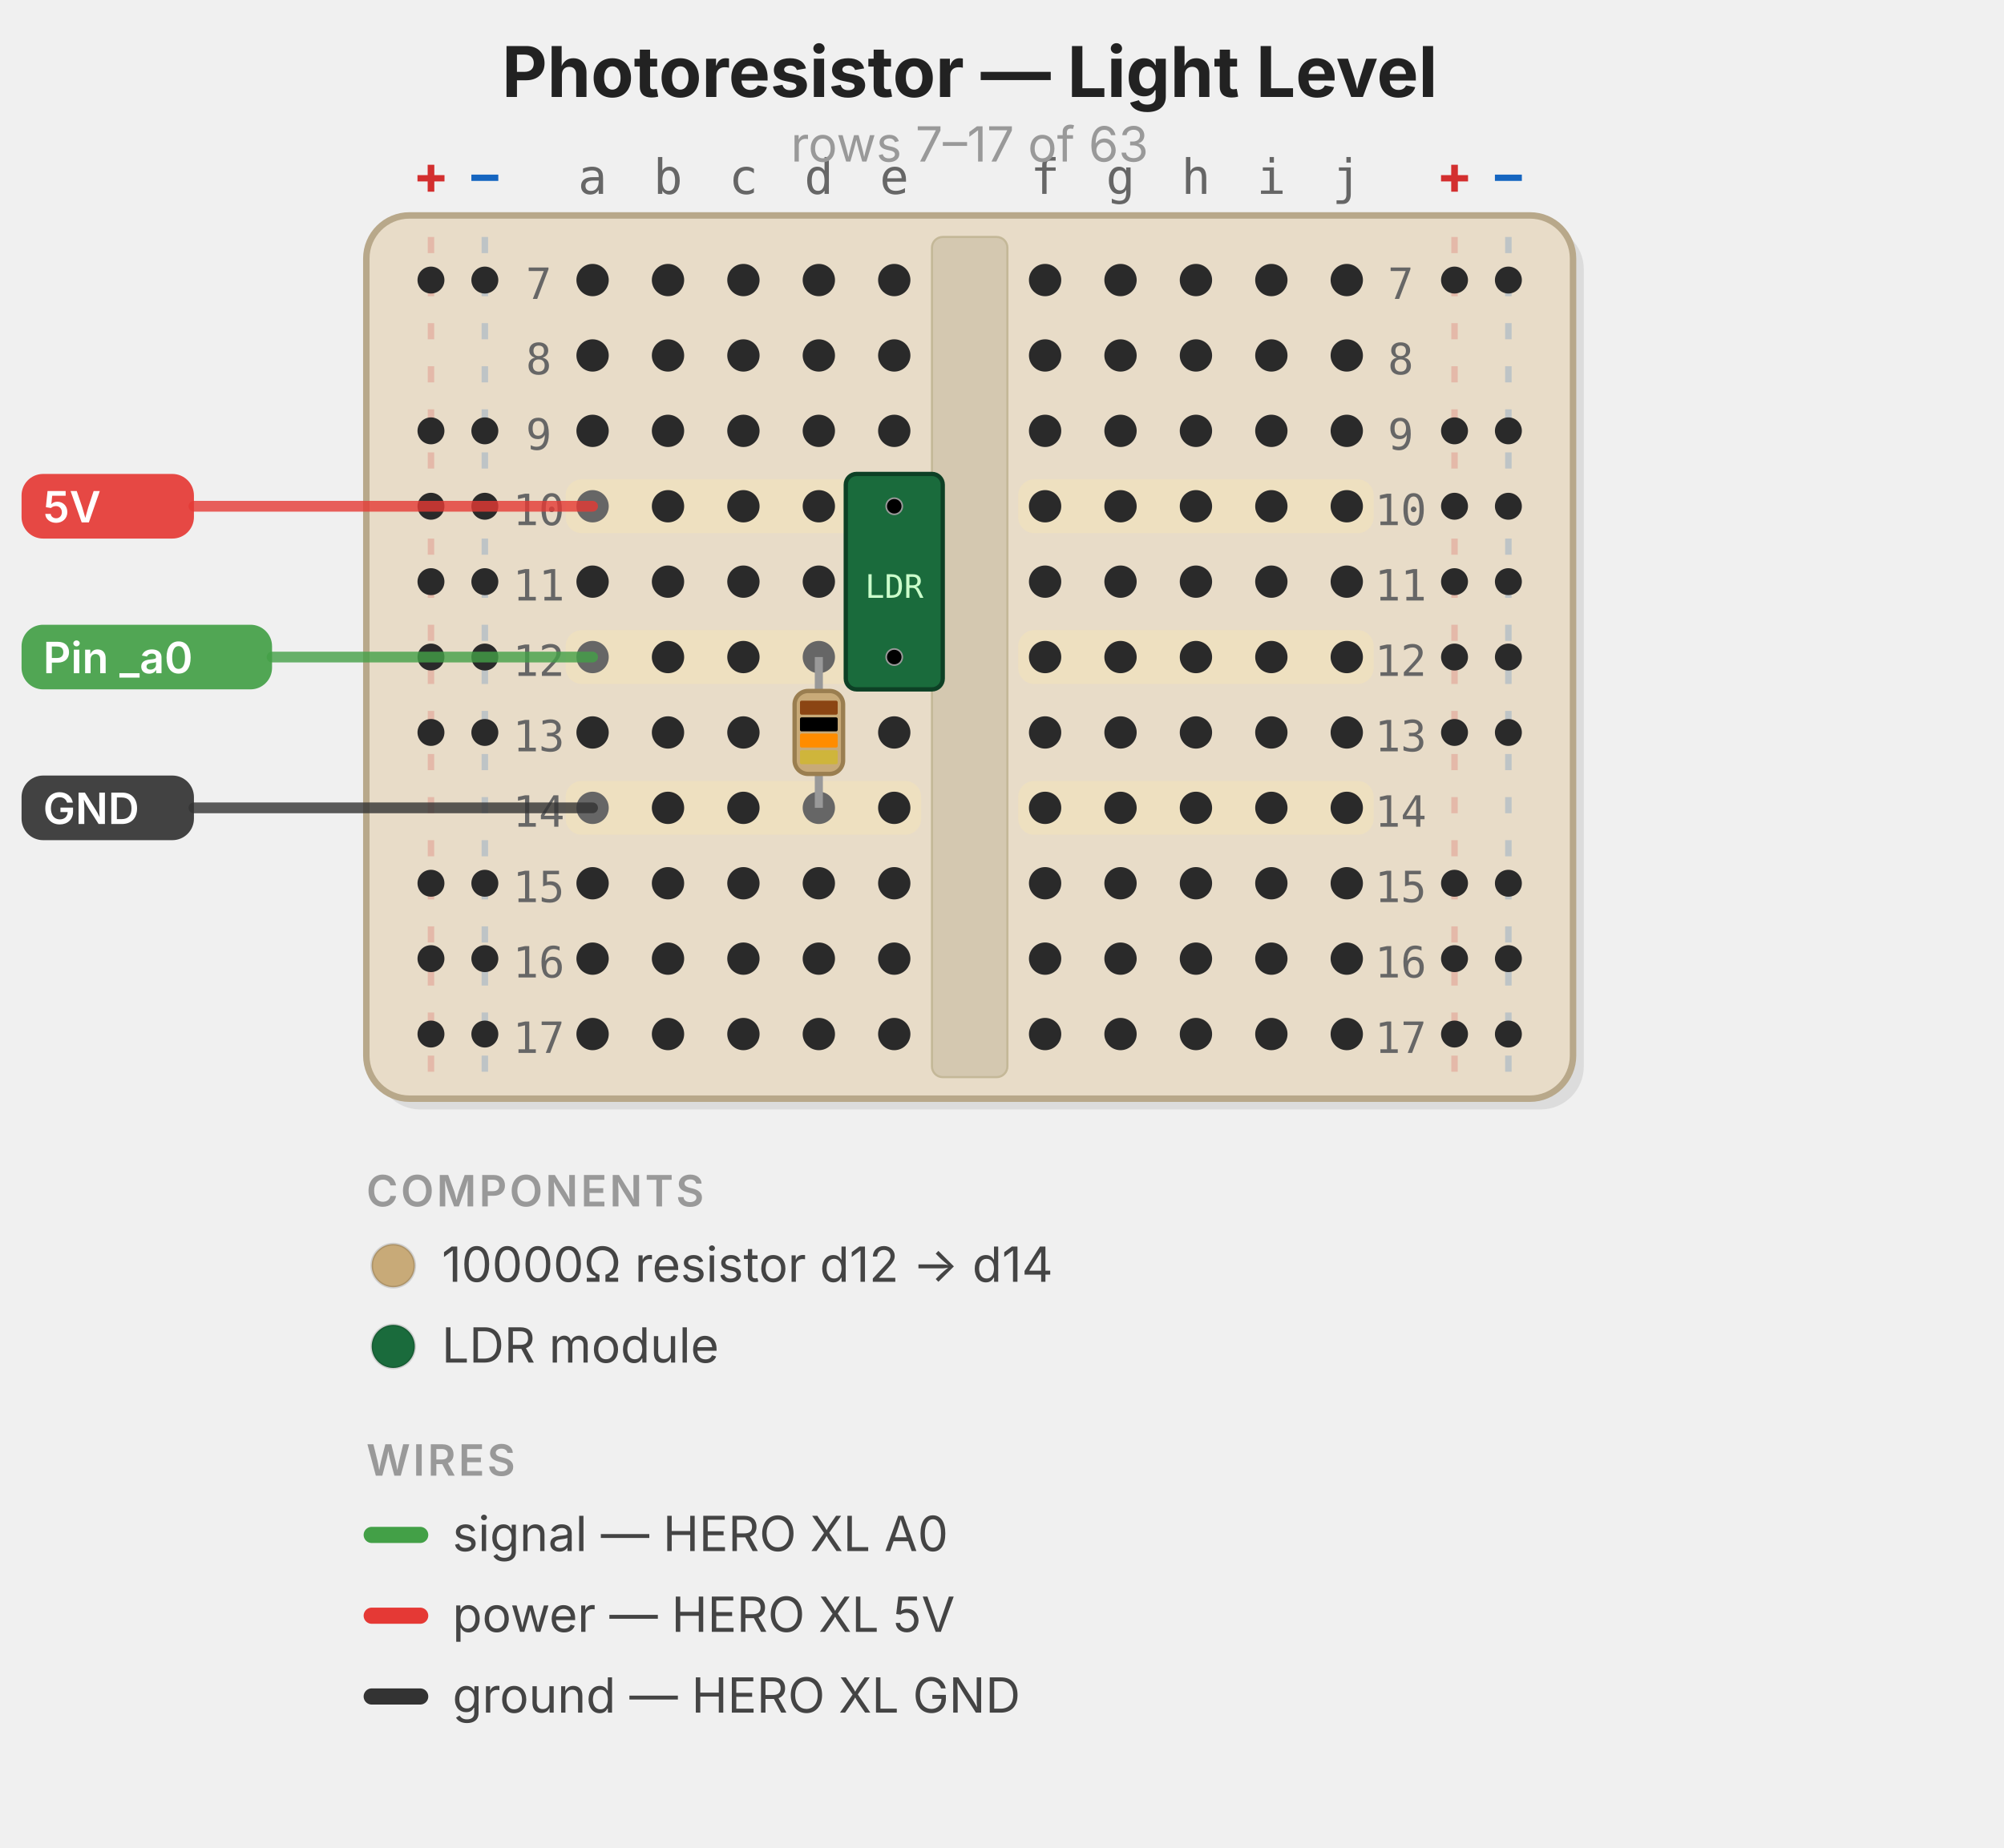
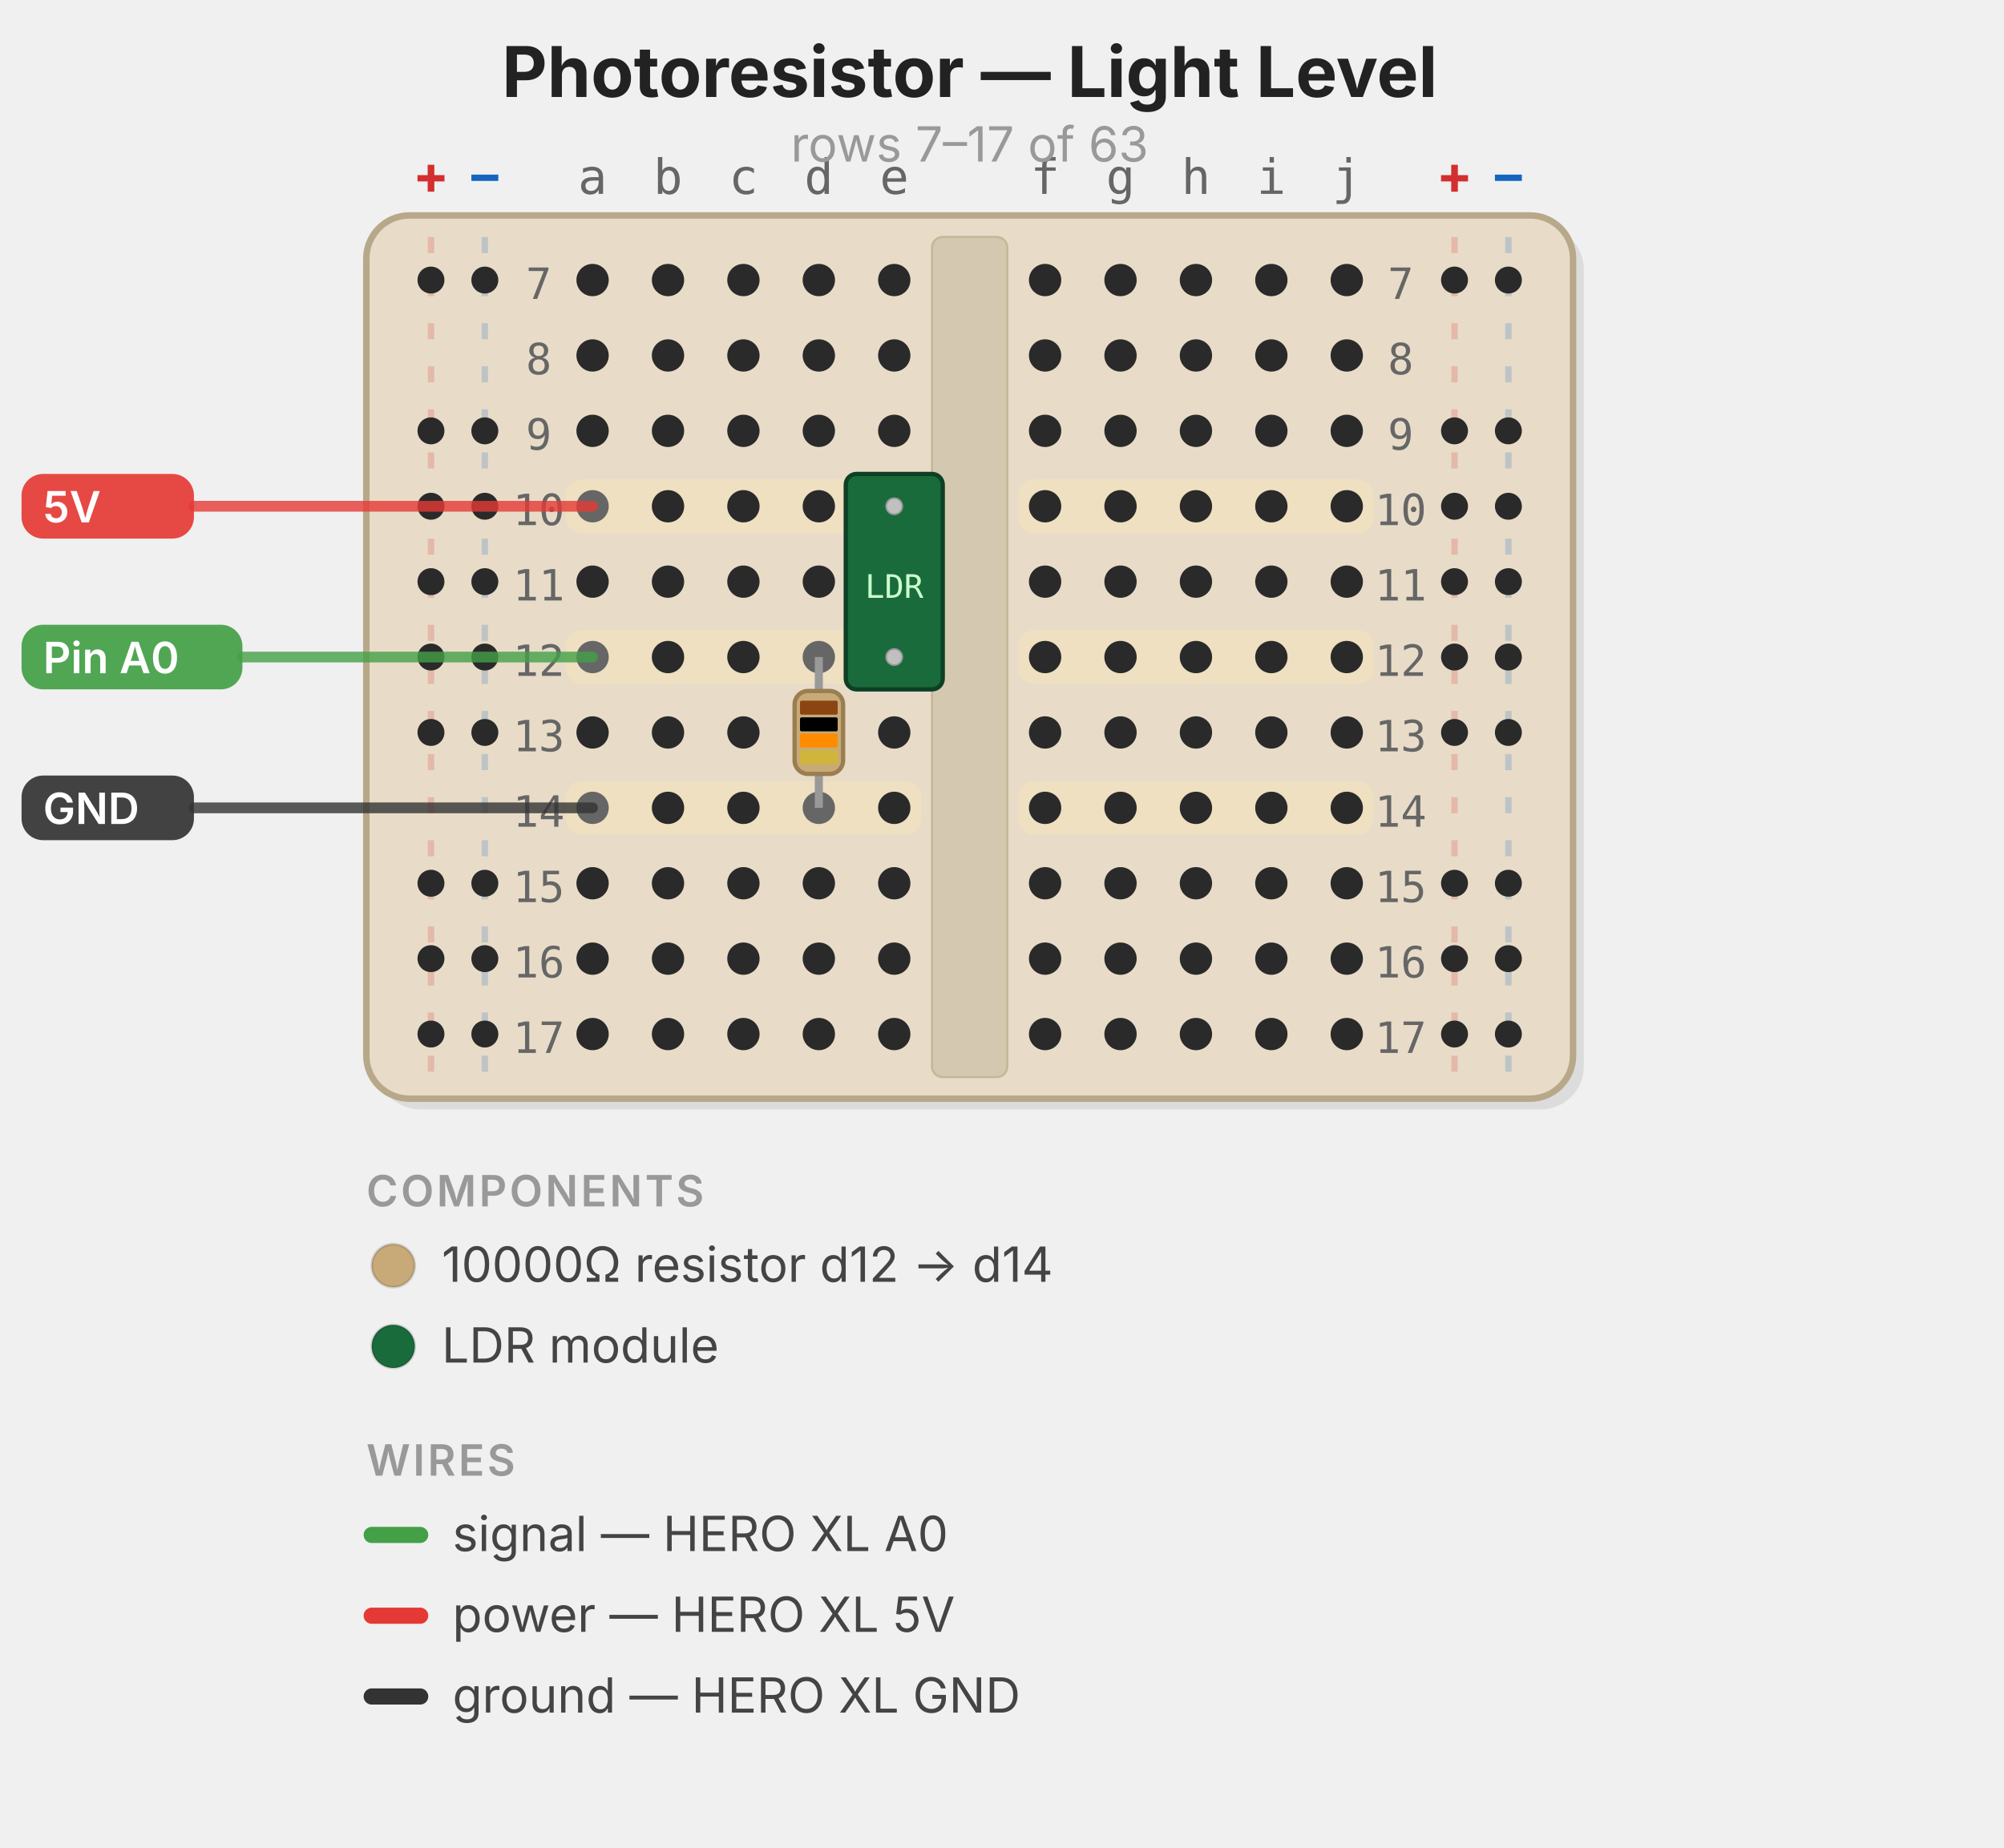
<svg xmlns="http://www.w3.org/2000/svg" viewBox="0 0 372 343" width="372" height="343" style="background:#fff">
  <rect x="70.0" y="42.0" width="224.0" height="164.0" rx="8" fill="#00000015" />
  <rect x="68.0" y="40.0" width="224.0" height="164.0" rx="8" fill="#e8dcc8" stroke="#b8a88a" stroke-width="1.2" />
  <rect x="173.0" y="44.0" width="14.0" height="156.0" rx="2" fill="#d4c8b0" stroke="#c4b898" stroke-width="0.4" />
  <line x1="80.0" y1="44.0" x2="80.0" y2="200.0" stroke="#d32f2f" stroke-width="1.2" opacity="0.2" stroke-dasharray="3,5" />
  <line x1="90.0" y1="44.0" x2="90.0" y2="200.0" stroke="#1565c0" stroke-width="1.2" opacity="0.2" stroke-dasharray="3,5" />
  <line x1="270.0" y1="44.0" x2="270.0" y2="200.0" stroke="#d32f2f" stroke-width="1.2" opacity="0.2" stroke-dasharray="3,5" />
  <line x1="280.0" y1="44.0" x2="280.0" y2="200.0" stroke="#1565c0" stroke-width="1.2" opacity="0.2" stroke-dasharray="3,5" />
  <rect x="105.0" y="89.0" width="66.0" height="10.0" rx="3" fill="#ffeaa7" opacity="0.25" />
  <rect x="189.0" y="89.0" width="66.0" height="10.0" rx="3" fill="#ffeaa7" opacity="0.25" />
  <rect x="105.0" y="117.0" width="66.0" height="10.0" rx="3" fill="#ffeaa7" opacity="0.25" />
  <rect x="189.0" y="117.0" width="66.0" height="10.0" rx="3" fill="#ffeaa7" opacity="0.25" />
  <rect x="105.0" y="145.0" width="66.0" height="10.0" rx="3" fill="#ffeaa7" opacity="0.25" />
  <rect x="189.0" y="145.0" width="66.0" height="10.0" rx="3" fill="#ffeaa7" opacity="0.25" />
  <circle cx="110.0" cy="52.0" r="3.0" fill="#2a2a2a" />
  <circle cx="110.0" cy="66.0" r="3.0" fill="#2a2a2a" />
  <circle cx="110.0" cy="80.0" r="3.0" fill="#2a2a2a" />
  <circle cx="110.0" cy="94.0" r="3.0" fill="#666" />
  <circle cx="110.0" cy="108.0" r="3.0" fill="#2a2a2a" />
  <circle cx="110.0" cy="122.0" r="3.0" fill="#666" />
  <circle cx="110.0" cy="136.0" r="3.0" fill="#2a2a2a" />
  <circle cx="110.0" cy="150.0" r="3.0" fill="#666" />
  <circle cx="110.0" cy="164.0" r="3.0" fill="#2a2a2a" />
  <circle cx="110.0" cy="178.0" r="3.0" fill="#2a2a2a" />
  <circle cx="110.0" cy="192.0" r="3.0" fill="#2a2a2a" />
  <circle cx="124.0" cy="52.0" r="3.0" fill="#2a2a2a" />
  <circle cx="124.0" cy="66.0" r="3.0" fill="#2a2a2a" />
  <circle cx="124.0" cy="80.0" r="3.0" fill="#2a2a2a" />
  <circle cx="124.0" cy="94.0" r="3.0" fill="#2a2a2a" />
  <circle cx="124.0" cy="108.0" r="3.0" fill="#2a2a2a" />
  <circle cx="124.0" cy="122.0" r="3.0" fill="#2a2a2a" />
  <circle cx="124.0" cy="136.0" r="3.0" fill="#2a2a2a" />
  <circle cx="124.0" cy="150.0" r="3.0" fill="#2a2a2a" />
  <circle cx="124.0" cy="164.0" r="3.0" fill="#2a2a2a" />
  <circle cx="124.0" cy="178.0" r="3.0" fill="#2a2a2a" />
  <circle cx="124.0" cy="192.0" r="3.0" fill="#2a2a2a" />
  <circle cx="138.0" cy="52.0" r="3.0" fill="#2a2a2a" />
  <circle cx="138.0" cy="66.0" r="3.0" fill="#2a2a2a" />
  <circle cx="138.0" cy="80.0" r="3.0" fill="#2a2a2a" />
  <circle cx="138.0" cy="94.0" r="3.0" fill="#2a2a2a" />
  <circle cx="138.0" cy="108.0" r="3.0" fill="#2a2a2a" />
  <circle cx="138.0" cy="122.0" r="3.0" fill="#2a2a2a" />
  <circle cx="138.0" cy="136.0" r="3.0" fill="#2a2a2a" />
  <circle cx="138.0" cy="150.0" r="3.0" fill="#2a2a2a" />
  <circle cx="138.0" cy="164.0" r="3.0" fill="#2a2a2a" />
  <circle cx="138.0" cy="178.0" r="3.0" fill="#2a2a2a" />
  <circle cx="138.0" cy="192.0" r="3.0" fill="#2a2a2a" />
  <circle cx="152.0" cy="52.0" r="3.0" fill="#2a2a2a" />
  <circle cx="152.0" cy="66.0" r="3.0" fill="#2a2a2a" />
  <circle cx="152.0" cy="80.0" r="3.0" fill="#2a2a2a" />
  <circle cx="152.0" cy="94.0" r="3.0" fill="#2a2a2a" />
  <circle cx="152.0" cy="108.0" r="3.0" fill="#2a2a2a" />
  <circle cx="152.0" cy="122.0" r="3.0" fill="#666" />
  <circle cx="152.0" cy="136.0" r="3.0" fill="#2a2a2a" />
  <circle cx="152.0" cy="150.0" r="3.0" fill="#666" />
  <circle cx="152.0" cy="164.0" r="3.0" fill="#2a2a2a" />
  <circle cx="152.0" cy="178.0" r="3.0" fill="#2a2a2a" />
  <circle cx="152.0" cy="192.0" r="3.0" fill="#2a2a2a" />
  <circle cx="166.0" cy="52.0" r="3.0" fill="#2a2a2a" />
  <circle cx="166.0" cy="66.0" r="3.0" fill="#2a2a2a" />
  <circle cx="166.0" cy="80.0" r="3.0" fill="#2a2a2a" />
  <circle cx="166.0" cy="94.0" r="3.0" fill="#666" />
  <circle cx="166.0" cy="108.0" r="3.0" fill="#2a2a2a" />
  <circle cx="166.0" cy="122.0" r="3.0" fill="#666" />
  <circle cx="166.0" cy="136.0" r="3.0" fill="#2a2a2a" />
  <circle cx="166.0" cy="150.0" r="3.0" fill="#2a2a2a" />
  <circle cx="166.0" cy="164.0" r="3.0" fill="#2a2a2a" />
  <circle cx="166.0" cy="178.0" r="3.0" fill="#2a2a2a" />
  <circle cx="166.0" cy="192.0" r="3.0" fill="#2a2a2a" />
  <circle cx="194.0" cy="52.0" r="3.0" fill="#2a2a2a" />
  <circle cx="194.0" cy="66.0" r="3.0" fill="#2a2a2a" />
  <circle cx="194.0" cy="80.0" r="3.0" fill="#2a2a2a" />
  <circle cx="194.0" cy="94.0" r="3.0" fill="#2a2a2a" />
  <circle cx="194.0" cy="108.0" r="3.0" fill="#2a2a2a" />
  <circle cx="194.0" cy="122.0" r="3.0" fill="#2a2a2a" />
  <circle cx="194.0" cy="136.0" r="3.0" fill="#2a2a2a" />
  <circle cx="194.0" cy="150.0" r="3.0" fill="#2a2a2a" />
  <circle cx="194.0" cy="164.0" r="3.0" fill="#2a2a2a" />
  <circle cx="194.0" cy="178.0" r="3.0" fill="#2a2a2a" />
  <circle cx="194.0" cy="192.0" r="3.0" fill="#2a2a2a" />
  <circle cx="208.0" cy="52.0" r="3.0" fill="#2a2a2a" />
  <circle cx="208.0" cy="66.0" r="3.0" fill="#2a2a2a" />
  <circle cx="208.0" cy="80.0" r="3.0" fill="#2a2a2a" />
  <circle cx="208.0" cy="94.0" r="3.0" fill="#2a2a2a" />
  <circle cx="208.0" cy="108.0" r="3.0" fill="#2a2a2a" />
  <circle cx="208.0" cy="122.0" r="3.0" fill="#2a2a2a" />
  <circle cx="208.0" cy="136.0" r="3.0" fill="#2a2a2a" />
  <circle cx="208.0" cy="150.0" r="3.0" fill="#2a2a2a" />
  <circle cx="208.0" cy="164.0" r="3.0" fill="#2a2a2a" />
  <circle cx="208.0" cy="178.0" r="3.0" fill="#2a2a2a" />
  <circle cx="208.0" cy="192.0" r="3.0" fill="#2a2a2a" />
  <circle cx="222.0" cy="52.0" r="3.0" fill="#2a2a2a" />
  <circle cx="222.0" cy="66.0" r="3.0" fill="#2a2a2a" />
  <circle cx="222.0" cy="80.0" r="3.0" fill="#2a2a2a" />
  <circle cx="222.0" cy="94.0" r="3.0" fill="#2a2a2a" />
  <circle cx="222.0" cy="108.0" r="3.0" fill="#2a2a2a" />
  <circle cx="222.0" cy="122.0" r="3.0" fill="#2a2a2a" />
  <circle cx="222.0" cy="136.0" r="3.0" fill="#2a2a2a" />
  <circle cx="222.0" cy="150.0" r="3.0" fill="#2a2a2a" />
  <circle cx="222.0" cy="164.0" r="3.0" fill="#2a2a2a" />
  <circle cx="222.0" cy="178.0" r="3.0" fill="#2a2a2a" />
  <circle cx="222.0" cy="192.0" r="3.0" fill="#2a2a2a" />
  <circle cx="236.0" cy="52.0" r="3.0" fill="#2a2a2a" />
  <circle cx="236.0" cy="66.0" r="3.0" fill="#2a2a2a" />
  <circle cx="236.0" cy="80.0" r="3.0" fill="#2a2a2a" />
  <circle cx="236.0" cy="94.0" r="3.0" fill="#2a2a2a" />
  <circle cx="236.0" cy="108.0" r="3.0" fill="#2a2a2a" />
  <circle cx="236.0" cy="122.0" r="3.0" fill="#2a2a2a" />
  <circle cx="236.0" cy="136.0" r="3.0" fill="#2a2a2a" />
  <circle cx="236.0" cy="150.0" r="3.0" fill="#2a2a2a" />
  <circle cx="236.0" cy="164.0" r="3.0" fill="#2a2a2a" />
  <circle cx="236.0" cy="178.0" r="3.0" fill="#2a2a2a" />
  <circle cx="236.0" cy="192.0" r="3.0" fill="#2a2a2a" />
  <circle cx="250.0" cy="52.0" r="3.0" fill="#2a2a2a" />
  <circle cx="250.0" cy="66.0" r="3.0" fill="#2a2a2a" />
  <circle cx="250.0" cy="80.0" r="3.0" fill="#2a2a2a" />
  <circle cx="250.0" cy="94.0" r="3.0" fill="#2a2a2a" />
  <circle cx="250.0" cy="108.0" r="3.0" fill="#2a2a2a" />
  <circle cx="250.0" cy="122.0" r="3.0" fill="#2a2a2a" />
  <circle cx="250.0" cy="136.0" r="3.0" fill="#2a2a2a" />
  <circle cx="250.0" cy="150.0" r="3.0" fill="#2a2a2a" />
  <circle cx="250.0" cy="164.0" r="3.0" fill="#2a2a2a" />
  <circle cx="250.0" cy="178.0" r="3.0" fill="#2a2a2a" />
  <circle cx="250.0" cy="192.0" r="3.0" fill="#2a2a2a" />
  <circle cx="80.0" cy="52.0" r="2.5" fill="#2a2a2a" />
  <circle cx="80.0" cy="80.0" r="2.5" fill="#2a2a2a" />
  <circle cx="80.0" cy="94.0" r="2.5" fill="#2a2a2a" />
  <circle cx="80.0" cy="108.0" r="2.5" fill="#2a2a2a" />
  <circle cx="80.0" cy="122.0" r="2.5" fill="#2a2a2a" />
  <circle cx="80.0" cy="136.0" r="2.5" fill="#2a2a2a" />
  <circle cx="80.0" cy="164.0" r="2.5" fill="#2a2a2a" />
  <circle cx="80.0" cy="178.0" r="2.5" fill="#2a2a2a" />
  <circle cx="80.0" cy="192.0" r="2.5" fill="#2a2a2a" />
  <circle cx="90.0" cy="52.0" r="2.5" fill="#2a2a2a" />
  <circle cx="90.0" cy="80.0" r="2.5" fill="#2a2a2a" />
  <circle cx="90.0" cy="94.0" r="2.5" fill="#2a2a2a" />
  <circle cx="90.0" cy="108.0" r="2.5" fill="#2a2a2a" />
  <circle cx="90.0" cy="122.0" r="2.5" fill="#2a2a2a" />
  <circle cx="90.0" cy="136.0" r="2.5" fill="#2a2a2a" />
  <circle cx="90.0" cy="164.0" r="2.5" fill="#2a2a2a" />
  <circle cx="90.0" cy="178.0" r="2.5" fill="#2a2a2a" />
  <circle cx="90.0" cy="192.0" r="2.5" fill="#2a2a2a" />
  <circle cx="270.0" cy="52.0" r="2.5" fill="#2a2a2a" />
  <circle cx="270.0" cy="80.0" r="2.5" fill="#2a2a2a" />
  <circle cx="270.0" cy="94.0" r="2.5" fill="#2a2a2a" />
  <circle cx="270.0" cy="108.0" r="2.5" fill="#2a2a2a" />
  <circle cx="270.0" cy="122.0" r="2.5" fill="#2a2a2a" />
  <circle cx="270.0" cy="136.0" r="2.5" fill="#2a2a2a" />
  <circle cx="270.0" cy="164.0" r="2.5" fill="#2a2a2a" />
  <circle cx="270.0" cy="178.0" r="2.5" fill="#2a2a2a" />
  <circle cx="270.0" cy="192.0" r="2.5" fill="#2a2a2a" />
  <circle cx="280.0" cy="52.0" r="2.5" fill="#2a2a2a" />
  <circle cx="280.0" cy="80.0" r="2.5" fill="#2a2a2a" />
  <circle cx="280.0" cy="94.0" r="2.5" fill="#2a2a2a" />
  <circle cx="280.0" cy="108.0" r="2.5" fill="#2a2a2a" />
  <circle cx="280.0" cy="122.0" r="2.5" fill="#2a2a2a" />
  <circle cx="280.0" cy="136.0" r="2.5" fill="#2a2a2a" />
  <circle cx="280.0" cy="164.0" r="2.5" fill="#2a2a2a" />
  <circle cx="280.0" cy="178.0" r="2.5" fill="#2a2a2a" />
  <circle cx="280.0" cy="192.0" r="2.5" fill="#2a2a2a" />
  <text x="110.0" y="36.0" font-size="9" fill="#666" text-anchor="middle" font-family="'SF Mono', 'Cascadia Code', 'Fira Code', monospace">a</text>
  <text x="124.0" y="36.0" font-size="9" fill="#666" text-anchor="middle" font-family="'SF Mono', 'Cascadia Code', 'Fira Code', monospace">b</text>
  <text x="138.0" y="36.0" font-size="9" fill="#666" text-anchor="middle" font-family="'SF Mono', 'Cascadia Code', 'Fira Code', monospace">c</text>
  <text x="152.0" y="36.0" font-size="9" fill="#666" text-anchor="middle" font-family="'SF Mono', 'Cascadia Code', 'Fira Code', monospace">d</text>
  <text x="166.0" y="36.0" font-size="9" fill="#666" text-anchor="middle" font-family="'SF Mono', 'Cascadia Code', 'Fira Code', monospace">e</text>
  <text x="194.0" y="36.0" font-size="9" fill="#666" text-anchor="middle" font-family="'SF Mono', 'Cascadia Code', 'Fira Code', monospace">f</text>
  <text x="208.0" y="36.0" font-size="9" fill="#666" text-anchor="middle" font-family="'SF Mono', 'Cascadia Code', 'Fira Code', monospace">g</text>
  <text x="222.0" y="36.0" font-size="9" fill="#666" text-anchor="middle" font-family="'SF Mono', 'Cascadia Code', 'Fira Code', monospace">h</text>
  <text x="236.0" y="36.0" font-size="9" fill="#666" text-anchor="middle" font-family="'SF Mono', 'Cascadia Code', 'Fira Code', monospace">i</text>
  <text x="250.0" y="36.0" font-size="9" fill="#666" text-anchor="middle" font-family="'SF Mono', 'Cascadia Code', 'Fira Code', monospace">j</text>
  <text x="80.0" y="36.0" font-size="10" fill="#d32f2f" font-weight="bold" text-anchor="middle" font-family="system-ui, -apple-system, 'Segoe UI', sans-serif">+</text>
  <text x="90.0" y="36.0" font-size="10" fill="#1565c0" font-weight="bold" text-anchor="middle" font-family="system-ui, -apple-system, 'Segoe UI', sans-serif">–</text>
  <text x="270.0" y="36.0" font-size="10" fill="#d32f2f" font-weight="bold" text-anchor="middle" font-family="system-ui, -apple-system, 'Segoe UI', sans-serif">+</text>
  <text x="280.0" y="36.0" font-size="10" fill="#1565c0" font-weight="bold" text-anchor="middle" font-family="system-ui, -apple-system, 'Segoe UI', sans-serif">–</text>
  <text x="100.0" y="55.5" font-size="8" fill="#666" text-anchor="middle" font-family="'SF Mono', 'Cascadia Code', 'Fira Code', monospace">7</text>
  <text x="260.0" y="55.5" font-size="8" fill="#666" text-anchor="middle" font-family="'SF Mono', 'Cascadia Code', 'Fira Code', monospace">7</text>
  <text x="100.0" y="69.5" font-size="8" fill="#666" text-anchor="middle" font-family="'SF Mono', 'Cascadia Code', 'Fira Code', monospace">8</text>
  <text x="260.0" y="69.5" font-size="8" fill="#666" text-anchor="middle" font-family="'SF Mono', 'Cascadia Code', 'Fira Code', monospace">8</text>
  <text x="100.0" y="83.5" font-size="8" fill="#666" text-anchor="middle" font-family="'SF Mono', 'Cascadia Code', 'Fira Code', monospace">9</text>
  <text x="260.0" y="83.5" font-size="8" fill="#666" text-anchor="middle" font-family="'SF Mono', 'Cascadia Code', 'Fira Code', monospace">9</text>
  <text x="100.0" y="97.5" font-size="8" fill="#666" text-anchor="middle" font-family="'SF Mono', 'Cascadia Code', 'Fira Code', monospace">10</text>
  <text x="260.0" y="97.5" font-size="8" fill="#666" text-anchor="middle" font-family="'SF Mono', 'Cascadia Code', 'Fira Code', monospace">10</text>
  <text x="100.0" y="111.5" font-size="8" fill="#666" text-anchor="middle" font-family="'SF Mono', 'Cascadia Code', 'Fira Code', monospace">11</text>
  <text x="260.0" y="111.5" font-size="8" fill="#666" text-anchor="middle" font-family="'SF Mono', 'Cascadia Code', 'Fira Code', monospace">11</text>
  <text x="100.0" y="125.5" font-size="8" fill="#666" text-anchor="middle" font-family="'SF Mono', 'Cascadia Code', 'Fira Code', monospace">12</text>
  <text x="260.0" y="125.5" font-size="8" fill="#666" text-anchor="middle" font-family="'SF Mono', 'Cascadia Code', 'Fira Code', monospace">12</text>
  <text x="100.0" y="139.5" font-size="8" fill="#666" text-anchor="middle" font-family="'SF Mono', 'Cascadia Code', 'Fira Code', monospace">13</text>
  <text x="260.0" y="139.5" font-size="8" fill="#666" text-anchor="middle" font-family="'SF Mono', 'Cascadia Code', 'Fira Code', monospace">13</text>
  <text x="100.0" y="153.5" font-size="8" fill="#666" text-anchor="middle" font-family="'SF Mono', 'Cascadia Code', 'Fira Code', monospace">14</text>
  <text x="260.0" y="153.5" font-size="8" fill="#666" text-anchor="middle" font-family="'SF Mono', 'Cascadia Code', 'Fira Code', monospace">14</text>
  <text x="100.0" y="167.5" font-size="8" fill="#666" text-anchor="middle" font-family="'SF Mono', 'Cascadia Code', 'Fira Code', monospace">15</text>
  <text x="260.0" y="167.5" font-size="8" fill="#666" text-anchor="middle" font-family="'SF Mono', 'Cascadia Code', 'Fira Code', monospace">15</text>
  <text x="100.0" y="181.5" font-size="8" fill="#666" text-anchor="middle" font-family="'SF Mono', 'Cascadia Code', 'Fira Code', monospace">16</text>
  <text x="260.0" y="181.5" font-size="8" fill="#666" text-anchor="middle" font-family="'SF Mono', 'Cascadia Code', 'Fira Code', monospace">16</text>
  <text x="100.0" y="195.5" font-size="8" fill="#666" text-anchor="middle" font-family="'SF Mono', 'Cascadia Code', 'Fira Code', monospace">17</text>
  <text x="260.0" y="195.5" font-size="8" fill="#666" text-anchor="middle" font-family="'SF Mono', 'Cascadia Code', 'Fira Code', monospace">17</text>
  <line x1="152.0" y1="122.0" x2="152.0" y2="128.3" stroke="#999" stroke-width="1.5" />
  <line x1="152.0" y1="143.7" x2="152.0" y2="150.0" stroke="#999" stroke-width="1.5" />
  <rect x="-7.7" y="-4.5" width="15.4" height="9.0" rx="2.5" fill="#c8aa78" stroke="#9a7e50" stroke-width="0.8" transform="translate(152.0,136.0) rotate(90.0)" />
  <rect x="-5.9" y="-3.5" width="2.6" height="7.0" rx="0.3" fill="#8B4513" transform="translate(152.0,136.0) rotate(90.0)" />
  <rect x="-2.8" y="-3.5" width="2.6" height="7.0" rx="0.3" fill="#000" transform="translate(152.0,136.0) rotate(90.0)" />
  <rect x="0.2" y="-3.5" width="2.6" height="7.0" rx="0.3" fill="#FF8C00" transform="translate(152.0,136.0) rotate(90.0)" />
  <rect x="3.3" y="-3.5" width="2.6" height="7.0" rx="0.3" fill="#CFB53B" transform="translate(152.0,136.0) rotate(90.0)" />
  <rect x="157.0" y="88.0" width="18.0" height="40.0" rx="2" fill="#1a6b3c" stroke="#0d4025" stroke-width="0.8" />
  <text x="166.0" y="111.0" font-size="6" fill="#cfc" text-anchor="middle" font-family="'SF Mono', 'Cascadia Code', 'Fira Code', monospace">LDR</text>
-   <circle cx="166.0" cy="94.0" r="1.5" fill="#silver" stroke="#999" stroke-width="0.3" />
-   <circle cx="166.0" cy="122.0" r="1.5" fill="#silver" stroke="#999" stroke-width="0.3" />
-   <line x1="50.5" y1="122.0" x2="110.0" y2="122.0" stroke="#43a047" stroke-width="2" stroke-linecap="round" opacity="0.8" />
-   <rect x="4.0" y="116.0" width="46.5" height="12.0" rx="4" fill="#43a047" opacity="0.92" />
-   <text x="8.0" y="125.0" font-size="8" fill="white" font-weight="600" font-family="system-ui, -apple-system, 'Segoe UI', sans-serif">Pin _a0</text>
+   <circle cx="166.0" cy="94.0" r="1.5" fill="silver" stroke="#999" stroke-width="0.3" />
+   <circle cx="166.0" cy="122.0" r="1.5" fill="silver" stroke="#999" stroke-width="0.3" />
+   <line x1="45.0" y1="122.0" x2="110.0" y2="122.0" stroke="#43a047" stroke-width="2" stroke-linecap="round" opacity="0.8" />
+   <rect x="4.0" y="116.0" width="41.0" height="12.0" rx="4" fill="#43a047" opacity="0.92" />
+   <text x="8.0" y="125.0" font-size="8" fill="white" font-weight="600" font-family="system-ui, -apple-system, 'Segoe UI', sans-serif">Pin A0</text>
  <line x1="36.0" y1="94.0" x2="110.0" y2="94.0" stroke="#e53935" stroke-width="2" stroke-linecap="round" opacity="0.8" />
  <rect x="4.0" y="88.0" width="32.0" height="12.0" rx="4" fill="#e53935" opacity="0.92" />
  <text x="8.0" y="97.0" font-size="8" fill="white" font-weight="600" font-family="system-ui, -apple-system, 'Segoe UI', sans-serif">5V</text>
  <line x1="36.0" y1="150.0" x2="110.0" y2="150.0" stroke="#333333" stroke-width="2" stroke-linecap="round" opacity="0.8" />
  <rect x="4.0" y="144.0" width="32.0" height="12.0" rx="4" fill="#333333" opacity="0.92" />
  <text x="8.0" y="153.0" font-size="8" fill="white" font-weight="600" font-family="system-ui, -apple-system, 'Segoe UI', sans-serif">GND</text>
  <text x="68.0" y="224.0" font-size="8" fill="#999" font-weight="600" letter-spacing="0.5" font-family="system-ui, -apple-system, 'Segoe UI', sans-serif">COMPONENTS</text>
  <circle cx="73.0" cy="235.0" r="4.0" fill="#c8aa78" stroke="#0002" stroke-width="0.5" />
  <text x="82.0" y="238.0" font-size="9" fill="#444" font-family="system-ui, -apple-system, 'Segoe UI', sans-serif">10000Ω resistor  d12 → d14</text>
  <circle cx="73.0" cy="250.0" r="4.0" fill="#1a6b3c" stroke="#0002" stroke-width="0.5" />
  <text x="82.0" y="253.0" font-size="9" fill="#444" font-family="system-ui, -apple-system, 'Segoe UI', sans-serif">LDR module</text>
  <text x="68.0" y="274.0" font-size="8" fill="#999" font-weight="600" letter-spacing="0.5" font-family="system-ui, -apple-system, 'Segoe UI', sans-serif">WIRES</text>
  <line x1="69.0" y1="285.0" x2="78.0" y2="285.0" stroke="#43a047" stroke-width="3" stroke-linecap="round" />
  <text x="84.0" y="288.0" font-size="9" fill="#444" font-family="system-ui, -apple-system, 'Segoe UI', sans-serif">signal — HERO XL A0</text>
  <line x1="69.0" y1="300.0" x2="78.0" y2="300.0" stroke="#e53935" stroke-width="3" stroke-linecap="round" />
  <text x="84.0" y="303.0" font-size="9" fill="#444" font-family="system-ui, -apple-system, 'Segoe UI', sans-serif">power — HERO XL 5V</text>
  <line x1="69.0" y1="315.0" x2="78.0" y2="315.0" stroke="#333333" stroke-width="3" stroke-linecap="round" />
  <text x="84.0" y="318.0" font-size="9" fill="#444" font-family="system-ui, -apple-system, 'Segoe UI', sans-serif">ground — HERO XL GND</text>
  <text x="180.0" y="18.0" font-size="13" fill="#222" font-weight="700" text-anchor="middle" font-family="system-ui, -apple-system, 'Segoe UI', sans-serif">Photoresistor — Light Level</text>
  <text x="180.0" y="30.0" font-size="9" fill="#999" text-anchor="middle" font-family="system-ui, -apple-system, 'Segoe UI', sans-serif">rows 7–17 of 63</text>
</svg>
